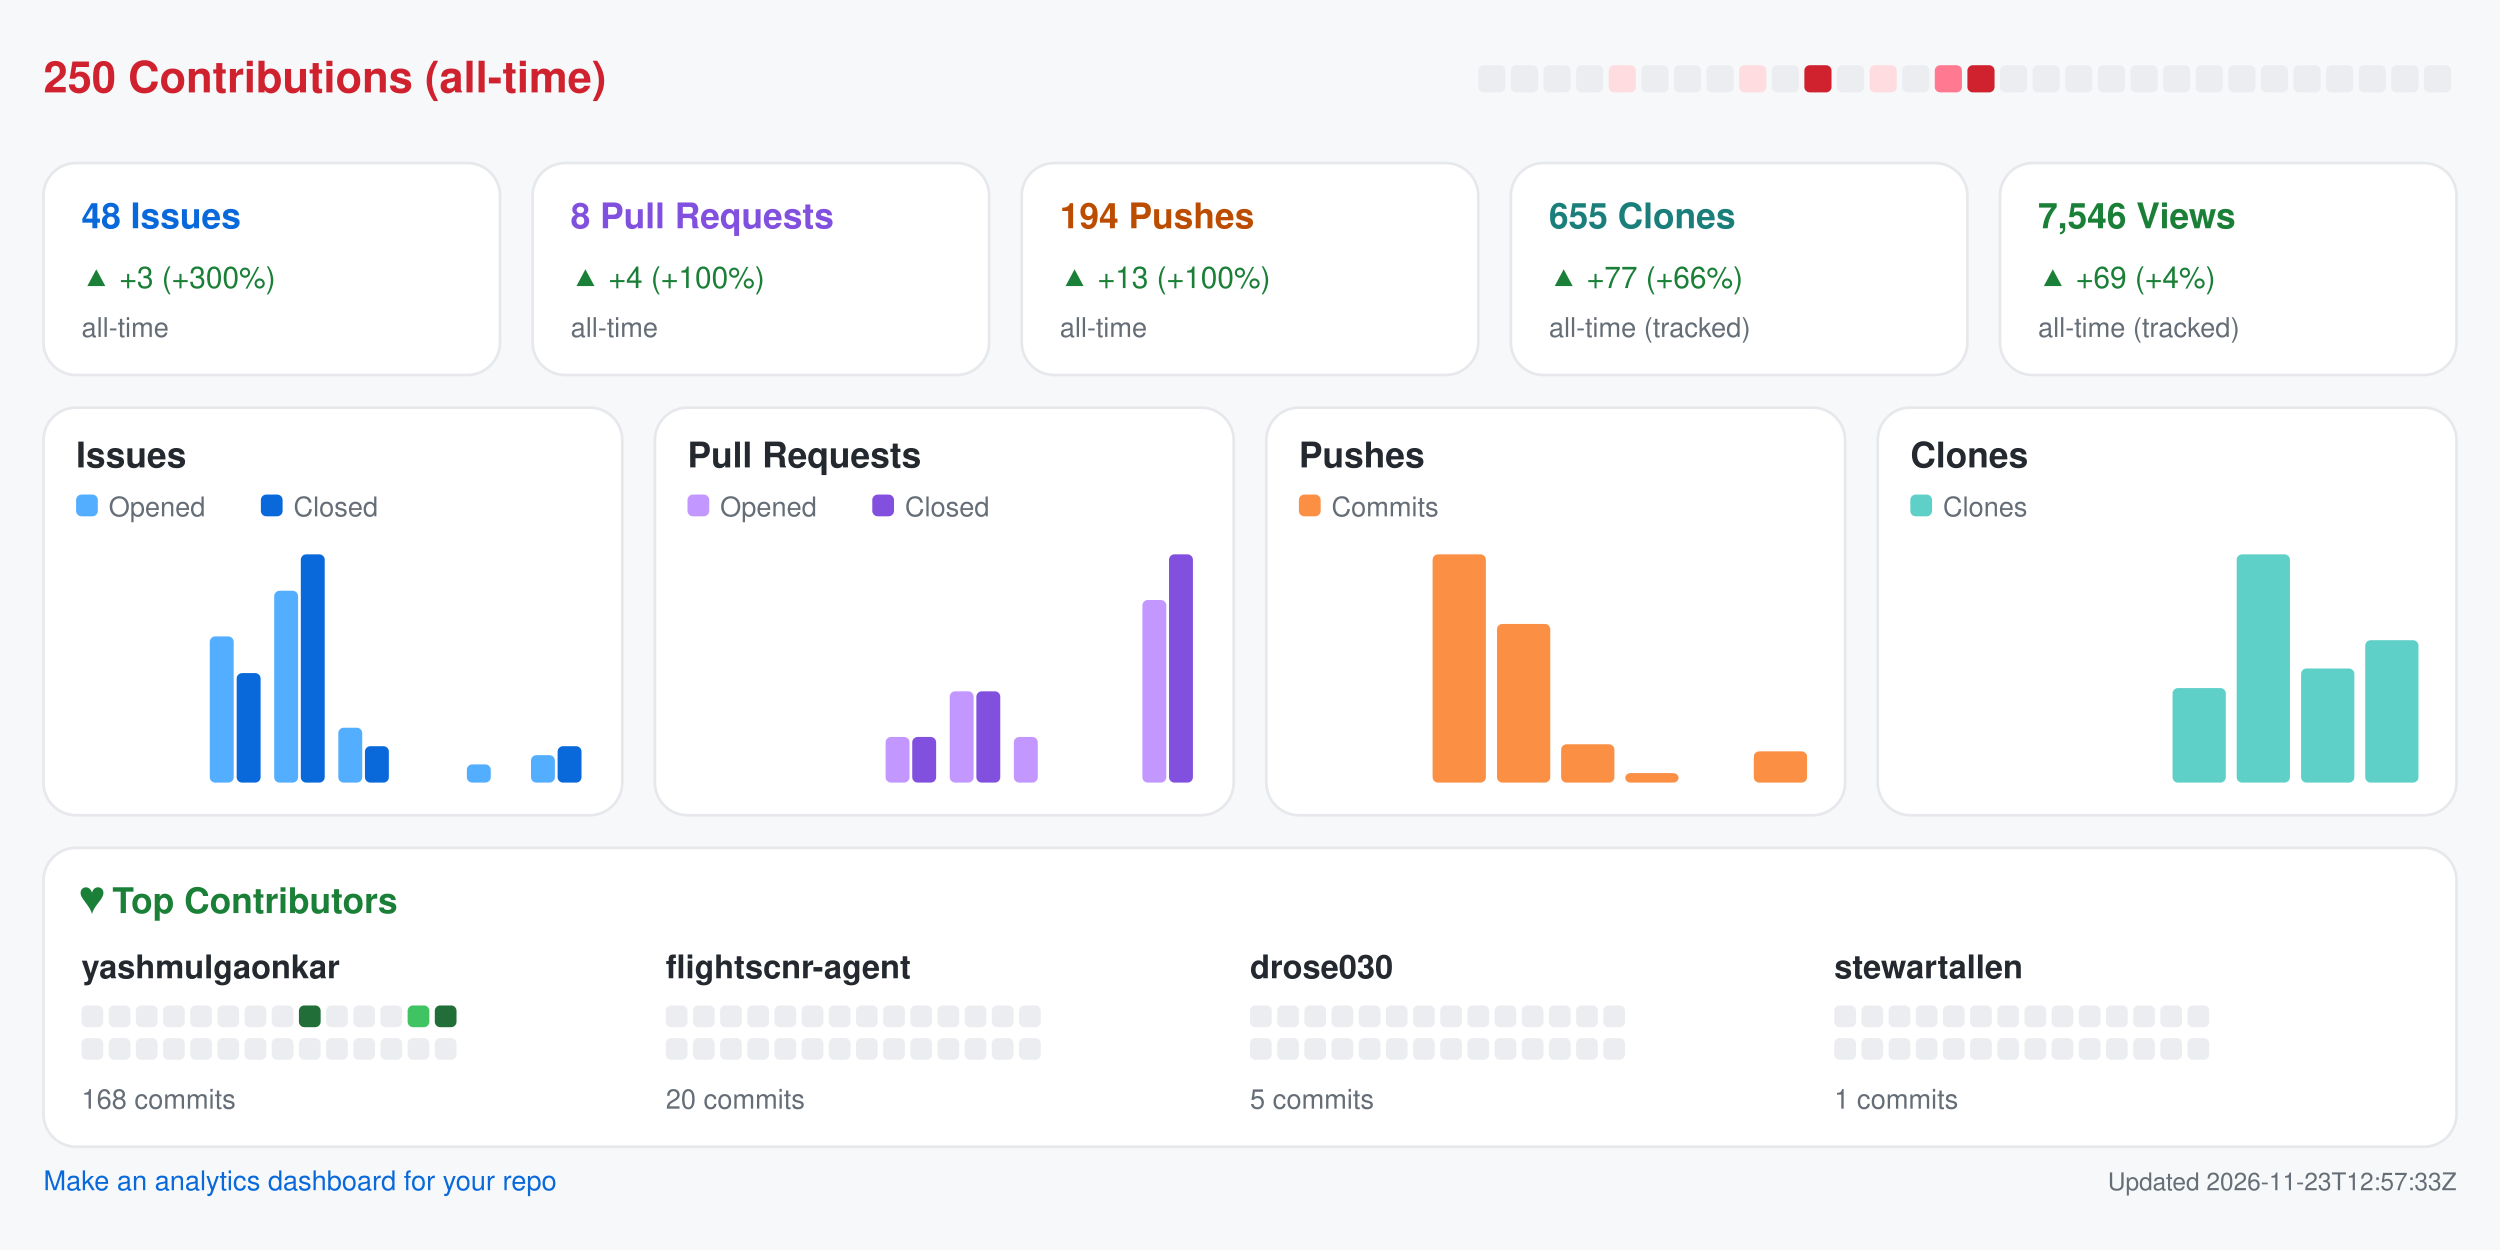
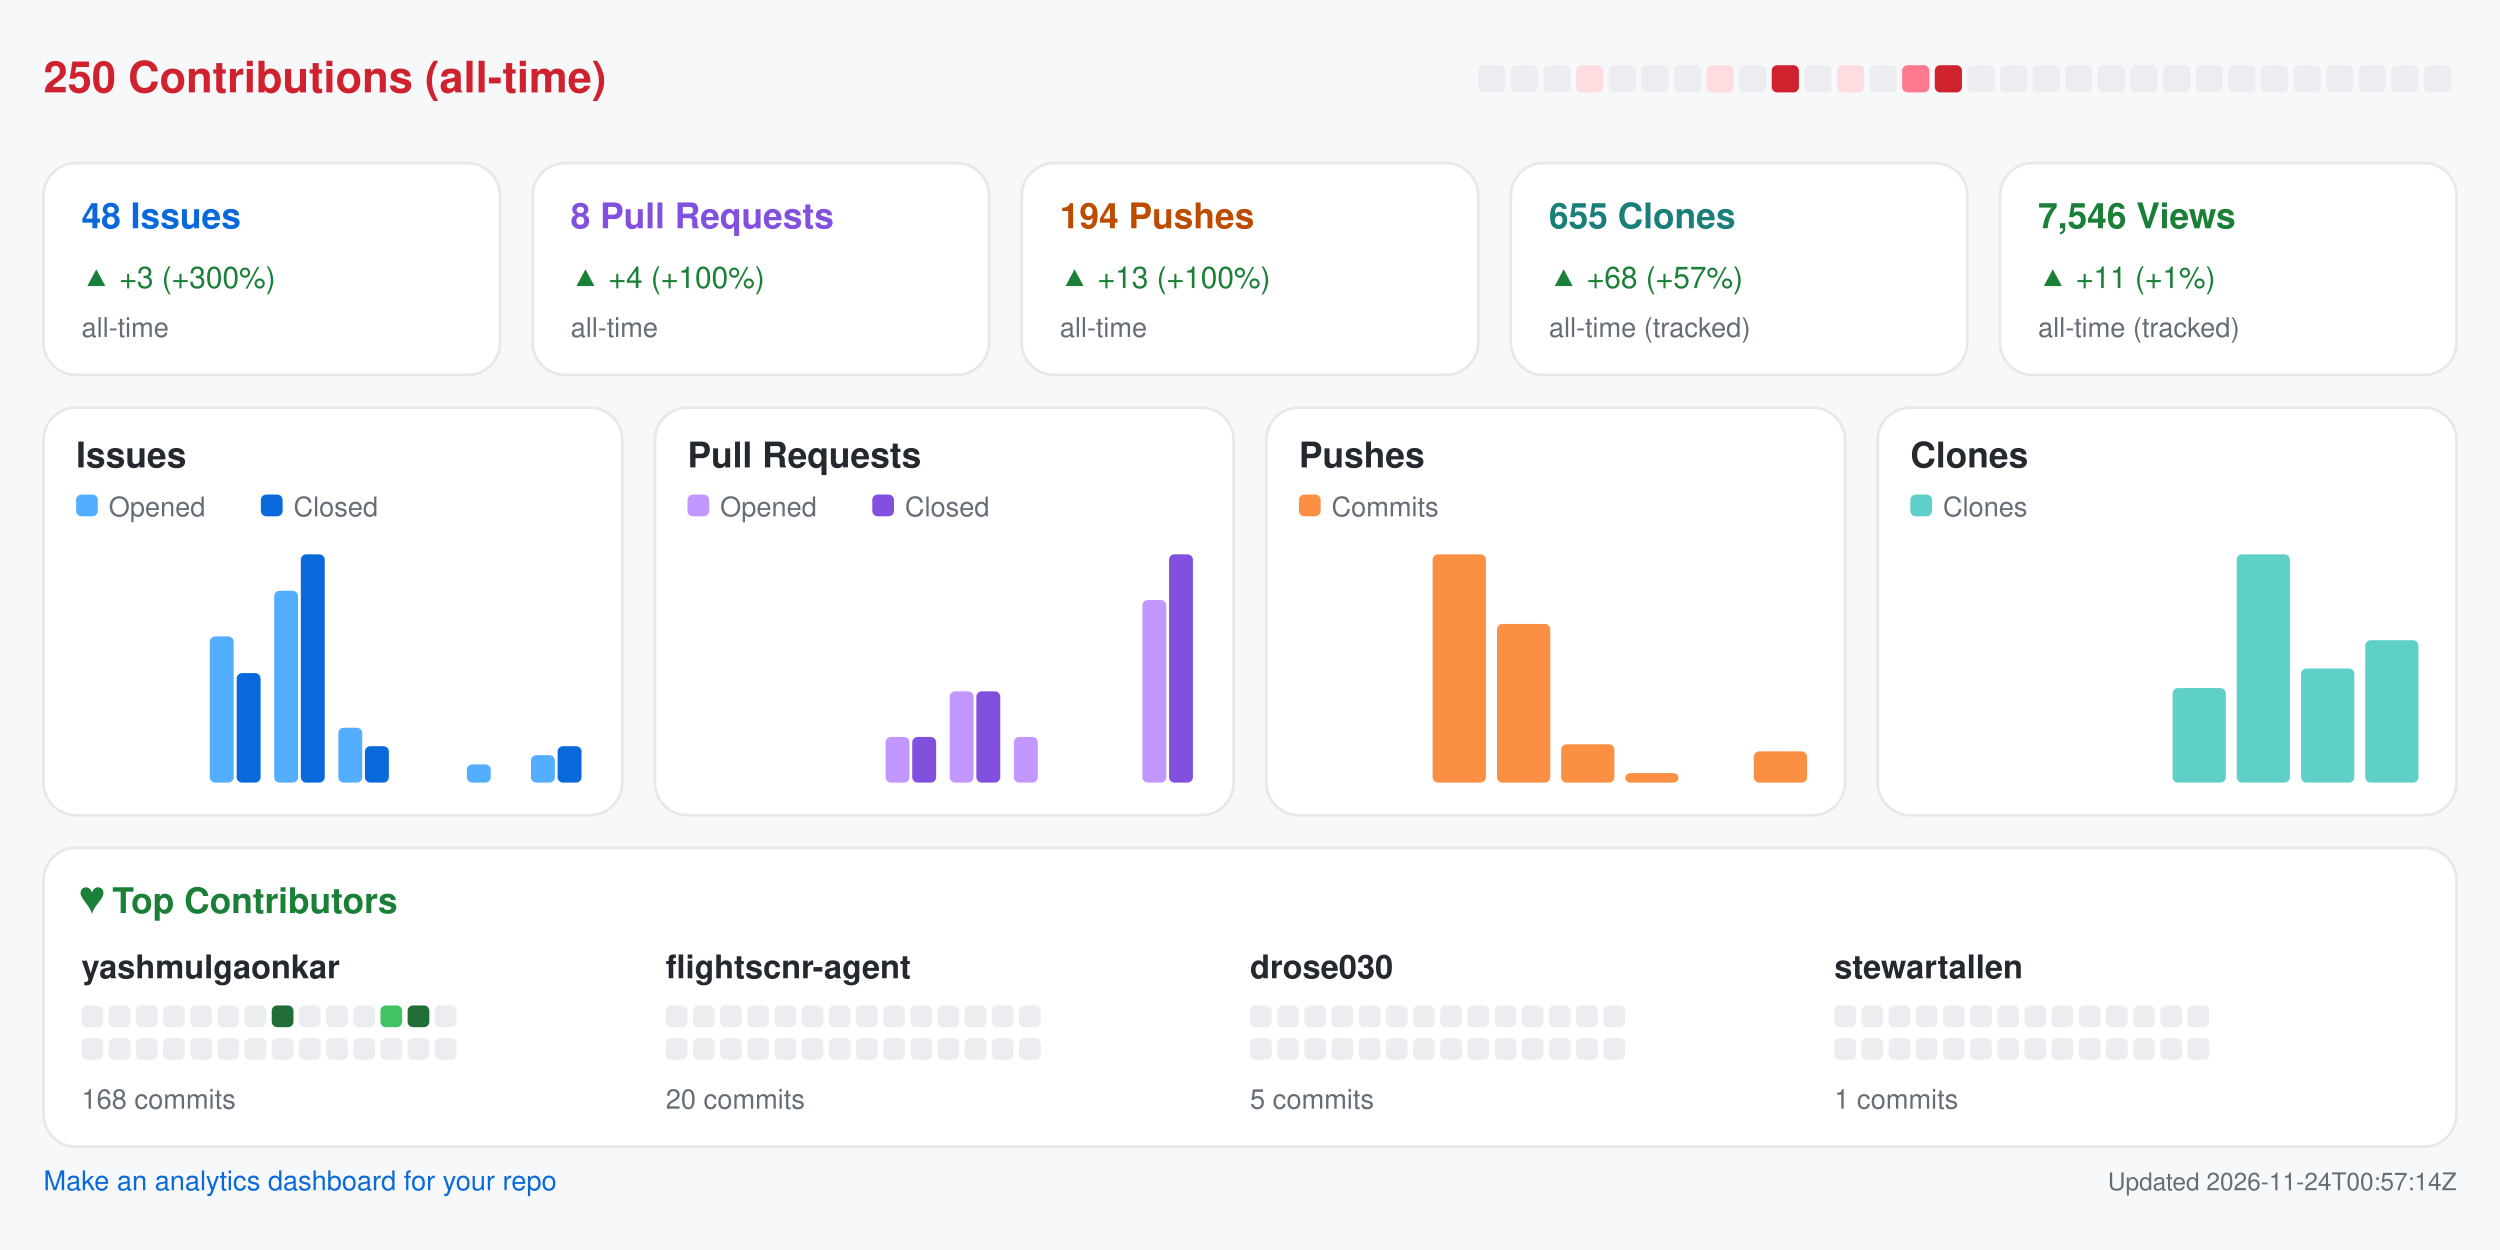
<svg xmlns="http://www.w3.org/2000/svg" width="920" height="460" viewBox="0 0 920 460" role="img" aria-label="Repository analytics for yashmulgaonkar/FlightScnr">
  <rect x="0.0" y="0.0" width="920.0" height="460.0" rx="0" fill="#f6f8fa" />
  <text x="16.0" y="34.0" fill="#cf222e" font-size="16" font-family="-apple-system,BlinkMacSystemFont,Segoe UI,Helvetica,Arial,sans-serif" font-weight="600" text-anchor="start">250 Contributions (all-time)</text>
  <rect x="544.0" y="24.0" width="10.0" height="10.0" rx="2" fill="#ebedf0" />
  <rect x="556.0" y="24.0" width="10.0" height="10.0" rx="2" fill="#ebedf0" />
  <rect x="568.0" y="24.0" width="10.0" height="10.0" rx="2" fill="#ebedf0" />
-   <rect x="580.0" y="24.0" width="10.0" height="10.0" rx="2" fill="#ebedf0" />
-   <rect x="592.0" y="24.0" width="10.0" height="10.0" rx="2" fill="#ffdce0" />
+   <rect x="580.0" y="24.0" width="10.0" height="10.0" rx="2" fill="#ffdce0" />
+   <rect x="592.0" y="24.0" width="10.0" height="10.0" rx="2" fill="#ebedf0" />
  <rect x="604.0" y="24.0" width="10.0" height="10.0" rx="2" fill="#ebedf0" />
  <rect x="616.0" y="24.0" width="10.0" height="10.0" rx="2" fill="#ebedf0" />
-   <rect x="628.0" y="24.0" width="10.0" height="10.0" rx="2" fill="#ebedf0" />
-   <rect x="640.0" y="24.0" width="10.0" height="10.0" rx="2" fill="#ffdce0" />
-   <rect x="652.0" y="24.0" width="10.0" height="10.0" rx="2" fill="#ebedf0" />
-   <rect x="664.0" y="24.0" width="10.0" height="10.0" rx="2" fill="#cf222e" />
-   <rect x="676.0" y="24.0" width="10.0" height="10.0" rx="2" fill="#ebedf0" />
-   <rect x="688.0" y="24.0" width="10.0" height="10.0" rx="2" fill="#ffdce0" />
-   <rect x="700.0" y="24.0" width="10.0" height="10.0" rx="2" fill="#ebedf0" />
-   <rect x="712.0" y="24.0" width="10.0" height="10.0" rx="2" fill="#ff7a90" />
-   <rect x="724.0" y="24.0" width="10.0" height="10.0" rx="2" fill="#cf222e" />
+   <rect x="628.0" y="24.0" width="10.0" height="10.0" rx="2" fill="#ffdce0" />
+   <rect x="640.0" y="24.0" width="10.0" height="10.0" rx="2" fill="#ebedf0" />
+   <rect x="652.0" y="24.0" width="10.0" height="10.0" rx="2" fill="#cf222e" />
+   <rect x="664.0" y="24.0" width="10.0" height="10.0" rx="2" fill="#ebedf0" />
+   <rect x="676.0" y="24.0" width="10.0" height="10.0" rx="2" fill="#ffdce0" />
+   <rect x="688.0" y="24.0" width="10.0" height="10.0" rx="2" fill="#ebedf0" />
+   <rect x="700.0" y="24.0" width="10.0" height="10.0" rx="2" fill="#ff7a90" />
+   <rect x="712.0" y="24.0" width="10.0" height="10.0" rx="2" fill="#cf222e" />
+   <rect x="724.0" y="24.0" width="10.0" height="10.0" rx="2" fill="#ebedf0" />
  <rect x="736.0" y="24.0" width="10.0" height="10.0" rx="2" fill="#ebedf0" />
  <rect x="748.0" y="24.0" width="10.0" height="10.0" rx="2" fill="#ebedf0" />
  <rect x="760.0" y="24.0" width="10.0" height="10.0" rx="2" fill="#ebedf0" />
  <rect x="772.0" y="24.0" width="10.0" height="10.0" rx="2" fill="#ebedf0" />
  <rect x="784.0" y="24.0" width="10.0" height="10.0" rx="2" fill="#ebedf0" />
  <rect x="796.0" y="24.0" width="10.0" height="10.0" rx="2" fill="#ebedf0" />
  <rect x="808.0" y="24.0" width="10.0" height="10.0" rx="2" fill="#ebedf0" />
  <rect x="820.0" y="24.0" width="10.0" height="10.0" rx="2" fill="#ebedf0" />
  <rect x="832.0" y="24.0" width="10.0" height="10.0" rx="2" fill="#ebedf0" />
  <rect x="844.0" y="24.0" width="10.0" height="10.0" rx="2" fill="#ebedf0" />
  <rect x="856.0" y="24.0" width="10.0" height="10.0" rx="2" fill="#ebedf0" />
  <rect x="868.0" y="24.0" width="10.0" height="10.0" rx="2" fill="#ebedf0" />
  <rect x="880.0" y="24.0" width="10.0" height="10.0" rx="2" fill="#ebedf0" />
  <rect x="892.0" y="24.0" width="10.0" height="10.0" rx="2" fill="#ebedf0" />
  <rect x="16.0" y="60.0" width="168.0" height="78.0" rx="12" fill="#ffffff" stroke="#e6e8eb" />
  <text x="30.0" y="84.0" fill="#0969da" font-size="13" font-family="-apple-system,BlinkMacSystemFont,Segoe UI,Helvetica,Arial,sans-serif" font-weight="600" text-anchor="start">48 Issues</text>
  <text x="30.0" y="106.0" fill="#1a7f37" font-size="11" font-family="-apple-system,BlinkMacSystemFont,Segoe UI,Helvetica,Arial,sans-serif" font-weight="400" text-anchor="start">▲ +3 (+300%)</text>
  <text x="30.0" y="124.0" fill="#656d76" font-size="10" font-family="-apple-system,BlinkMacSystemFont,Segoe UI,Helvetica,Arial,sans-serif" font-weight="400" text-anchor="start">all-time</text>
  <rect x="196.0" y="60.0" width="168.0" height="78.0" rx="12" fill="#ffffff" stroke="#e6e8eb" />
  <text x="210.0" y="84.0" fill="#8250df" font-size="13" font-family="-apple-system,BlinkMacSystemFont,Segoe UI,Helvetica,Arial,sans-serif" font-weight="600" text-anchor="start">8 Pull Requests</text>
  <text x="210.0" y="106.0" fill="#1a7f37" font-size="11" font-family="-apple-system,BlinkMacSystemFont,Segoe UI,Helvetica,Arial,sans-serif" font-weight="400" text-anchor="start">▲ +4 (+100%)</text>
  <text x="210.0" y="124.0" fill="#656d76" font-size="10" font-family="-apple-system,BlinkMacSystemFont,Segoe UI,Helvetica,Arial,sans-serif" font-weight="400" text-anchor="start">all-time</text>
  <rect x="376.0" y="60.0" width="168.0" height="78.0" rx="12" fill="#ffffff" stroke="#e6e8eb" />
  <text x="390.0" y="84.0" fill="#bc4c00" font-size="13" font-family="-apple-system,BlinkMacSystemFont,Segoe UI,Helvetica,Arial,sans-serif" font-weight="600" text-anchor="start">194 Pushes</text>
  <text x="390.0" y="106.0" fill="#1a7f37" font-size="11" font-family="-apple-system,BlinkMacSystemFont,Segoe UI,Helvetica,Arial,sans-serif" font-weight="400" text-anchor="start">▲ +13 (+100%)</text>
  <text x="390.0" y="124.0" fill="#656d76" font-size="10" font-family="-apple-system,BlinkMacSystemFont,Segoe UI,Helvetica,Arial,sans-serif" font-weight="400" text-anchor="start">all-time</text>
  <rect x="556.0" y="60.0" width="168.0" height="78.0" rx="12" fill="#ffffff" stroke="#e6e8eb" />
  <text x="570.0" y="84.0" fill="#1a7f7a" font-size="13" font-family="-apple-system,BlinkMacSystemFont,Segoe UI,Helvetica,Arial,sans-serif" font-weight="600" text-anchor="start">655 Clones</text>
-   <text x="570.0" y="106.0" fill="#1a7f37" font-size="11" font-family="-apple-system,BlinkMacSystemFont,Segoe UI,Helvetica,Arial,sans-serif" font-weight="400" text-anchor="start">▲ +77 (+66%)</text>
+   <text x="570.0" y="106.0" fill="#1a7f37" font-size="11" font-family="-apple-system,BlinkMacSystemFont,Segoe UI,Helvetica,Arial,sans-serif" font-weight="400" text-anchor="start">▲ +68 (+57%)</text>
  <text x="570.0" y="124.0" fill="#656d76" font-size="10" font-family="-apple-system,BlinkMacSystemFont,Segoe UI,Helvetica,Arial,sans-serif" font-weight="400" text-anchor="start">all-time (tracked)</text>
  <rect x="736.0" y="60.0" width="168.0" height="78.0" rx="12" fill="#ffffff" stroke="#e6e8eb" />
  <text x="750.0" y="84.0" fill="#1a7f37" font-size="13" font-family="-apple-system,BlinkMacSystemFont,Segoe UI,Helvetica,Arial,sans-serif" font-weight="600" text-anchor="start">7,546 Views</text>
-   <text x="750.0" y="106.0" fill="#1a7f37" font-size="11" font-family="-apple-system,BlinkMacSystemFont,Segoe UI,Helvetica,Arial,sans-serif" font-weight="400" text-anchor="start">▲ +69 (+4%)</text>
+   <text x="750.0" y="106.0" fill="#1a7f37" font-size="11" font-family="-apple-system,BlinkMacSystemFont,Segoe UI,Helvetica,Arial,sans-serif" font-weight="400" text-anchor="start">▲ +11 (+1%)</text>
  <text x="750.0" y="124.0" fill="#656d76" font-size="10" font-family="-apple-system,BlinkMacSystemFont,Segoe UI,Helvetica,Arial,sans-serif" font-weight="400" text-anchor="start">all-time (tracked)</text>
  <rect x="16.0" y="150.0" width="213.0" height="150.0" rx="12" fill="#ffffff" stroke="#e6e8eb" />
  <text x="28.0" y="172.0" fill="#24292f" font-size="13" font-family="-apple-system,BlinkMacSystemFont,Segoe UI,Helvetica,Arial,sans-serif" font-weight="600" text-anchor="start">Issues</text>
  <rect x="28.0" y="182.0" width="8.0" height="8.0" rx="2" fill="#54aeff" />
  <text x="40.0" y="190.0" fill="#656d76" font-size="10" font-family="-apple-system,BlinkMacSystemFont,Segoe UI,Helvetica,Arial,sans-serif" font-weight="400" text-anchor="start">Opened</text>
  <rect x="96.0" y="182.0" width="8.0" height="8.0" rx="2" fill="#0969da" />
  <text x="108.0" y="190.0" fill="#656d76" font-size="10" font-family="-apple-system,BlinkMacSystemFont,Segoe UI,Helvetica,Arial,sans-serif" font-weight="400" text-anchor="start">Closed</text>
  <rect x="30.0" y="288.0" width="8.8" height="0.0" rx="2" fill="#54aeff" />
  <rect x="39.8" y="288.0" width="8.8" height="0.0" rx="2" fill="#0969da" />
  <rect x="53.6" y="288.0" width="8.8" height="0.0" rx="2" fill="#54aeff" />
  <rect x="63.4" y="288.0" width="8.8" height="0.0" rx="2" fill="#0969da" />
  <rect x="77.2" y="234.2" width="8.8" height="53.8" rx="2" fill="#54aeff" />
  <rect x="87.1" y="247.7" width="8.8" height="40.3" rx="2" fill="#0969da" />
  <rect x="100.9" y="217.4" width="8.8" height="70.6" rx="2" fill="#54aeff" />
  <rect x="110.7" y="204.0" width="8.8" height="84.0" rx="2" fill="#0969da" />
  <rect x="124.5" y="267.8" width="8.8" height="20.2" rx="2" fill="#54aeff" />
  <rect x="134.3" y="274.6" width="8.8" height="13.4" rx="2" fill="#0969da" />
  <rect x="148.1" y="288.0" width="8.8" height="0.0" rx="2" fill="#54aeff" />
  <rect x="157.9" y="288.0" width="8.8" height="0.0" rx="2" fill="#0969da" />
  <rect x="171.8" y="281.3" width="8.8" height="6.7" rx="2" fill="#54aeff" />
  <rect x="181.6" y="288.0" width="8.8" height="0.0" rx="2" fill="#0969da" />
  <rect x="195.4" y="277.9" width="8.8" height="10.1" rx="2" fill="#54aeff" />
  <rect x="205.2" y="274.6" width="8.8" height="13.4" rx="2" fill="#0969da" />
  <rect x="241.0" y="150.0" width="213.0" height="150.0" rx="12" fill="#ffffff" stroke="#e6e8eb" />
  <text x="253.0" y="172.0" fill="#24292f" font-size="13" font-family="-apple-system,BlinkMacSystemFont,Segoe UI,Helvetica,Arial,sans-serif" font-weight="600" text-anchor="start">Pull Requests</text>
  <rect x="253.0" y="182.0" width="8.0" height="8.0" rx="2" fill="#c297ff" />
  <text x="265.0" y="190.0" fill="#656d76" font-size="10" font-family="-apple-system,BlinkMacSystemFont,Segoe UI,Helvetica,Arial,sans-serif" font-weight="400" text-anchor="start">Opened</text>
  <rect x="321.0" y="182.0" width="8.0" height="8.0" rx="2" fill="#8250df" />
  <text x="333.0" y="190.0" fill="#656d76" font-size="10" font-family="-apple-system,BlinkMacSystemFont,Segoe UI,Helvetica,Arial,sans-serif" font-weight="400" text-anchor="start">Closed</text>
  <rect x="255.0" y="288.0" width="8.8" height="0.0" rx="2" fill="#c297ff" />
  <rect x="264.8" y="288.0" width="8.8" height="0.0" rx="2" fill="#8250df" />
  <rect x="278.6" y="288.0" width="8.8" height="0.0" rx="2" fill="#c297ff" />
  <rect x="288.4" y="288.0" width="8.8" height="0.0" rx="2" fill="#8250df" />
  <rect x="302.2" y="288.0" width="8.8" height="0.0" rx="2" fill="#c297ff" />
  <rect x="312.1" y="288.0" width="8.8" height="0.0" rx="2" fill="#8250df" />
  <rect x="325.9" y="271.2" width="8.8" height="16.8" rx="2" fill="#c297ff" />
  <rect x="335.7" y="271.2" width="8.8" height="16.8" rx="2" fill="#8250df" />
  <rect x="349.5" y="254.4" width="8.8" height="33.6" rx="2" fill="#c297ff" />
  <rect x="359.3" y="254.4" width="8.8" height="33.6" rx="2" fill="#8250df" />
  <rect x="373.1" y="271.2" width="8.8" height="16.8" rx="2" fill="#c297ff" />
  <rect x="382.9" y="288.0" width="8.8" height="0.0" rx="2" fill="#8250df" />
  <rect x="396.8" y="288.0" width="8.8" height="0.0" rx="2" fill="#c297ff" />
  <rect x="406.6" y="288.0" width="8.8" height="0.0" rx="2" fill="#8250df" />
  <rect x="420.4" y="220.8" width="8.8" height="67.2" rx="2" fill="#c297ff" />
  <rect x="430.2" y="204.0" width="8.8" height="84.0" rx="2" fill="#8250df" />
  <rect x="466.0" y="150.0" width="213.0" height="150.0" rx="12" fill="#ffffff" stroke="#e6e8eb" />
  <text x="478.0" y="172.0" fill="#24292f" font-size="13" font-family="-apple-system,BlinkMacSystemFont,Segoe UI,Helvetica,Arial,sans-serif" font-weight="600" text-anchor="start">Pushes</text>
  <rect x="478.0" y="182.0" width="8.0" height="8.0" rx="2" fill="#fb8f44" />
  <text x="490.0" y="190.0" fill="#656d76" font-size="10" font-family="-apple-system,BlinkMacSystemFont,Segoe UI,Helvetica,Arial,sans-serif" font-weight="400" text-anchor="start">Commits</text>
  <rect x="480.0" y="288.0" width="19.6" height="0.0" rx="2" fill="#fb8f44" />
  <rect x="503.6" y="288.0" width="19.6" height="0.0" rx="2" fill="#fb8f44" />
  <rect x="527.2" y="204.0" width="19.6" height="84.0" rx="2" fill="#fb8f44" />
  <rect x="550.9" y="229.6" width="19.6" height="58.4" rx="2" fill="#fb8f44" />
  <rect x="574.5" y="273.9" width="19.6" height="14.1" rx="2" fill="#fb8f44" />
  <rect x="598.1" y="284.5" width="19.6" height="3.5" rx="2" fill="#fb8f44" />
  <rect x="621.8" y="288.0" width="19.6" height="0.0" rx="2" fill="#fb8f44" />
  <rect x="645.4" y="276.5" width="19.6" height="11.5" rx="2" fill="#fb8f44" />
  <rect x="691.0" y="150.0" width="213.0" height="150.0" rx="12" fill="#ffffff" stroke="#e6e8eb" />
  <text x="703.0" y="172.0" fill="#24292f" font-size="13" font-family="-apple-system,BlinkMacSystemFont,Segoe UI,Helvetica,Arial,sans-serif" font-weight="600" text-anchor="start">Clones</text>
  <rect x="703.0" y="182.0" width="8.0" height="8.0" rx="2" fill="#5fd0c8" />
  <text x="715.0" y="190.0" fill="#656d76" font-size="10" font-family="-apple-system,BlinkMacSystemFont,Segoe UI,Helvetica,Arial,sans-serif" font-weight="400" text-anchor="start">Clones</text>
  <rect x="705.0" y="288.0" width="19.6" height="0.0" rx="2" fill="#5fd0c8" />
  <rect x="728.6" y="288.0" width="19.6" height="0.0" rx="2" fill="#5fd0c8" />
  <rect x="752.2" y="288.0" width="19.6" height="0.0" rx="2" fill="#5fd0c8" />
  <rect x="775.9" y="288.0" width="19.6" height="0.0" rx="2" fill="#5fd0c8" />
  <rect x="799.5" y="253.2" width="19.6" height="34.8" rx="2" fill="#5fd0c8" />
  <rect x="823.1" y="204.0" width="19.6" height="84.0" rx="2" fill="#5fd0c8" />
  <rect x="846.8" y="246.0" width="19.6" height="42.0" rx="2" fill="#5fd0c8" />
  <rect x="870.4" y="235.6" width="19.6" height="52.4" rx="2" fill="#5fd0c8" />
  <rect x="16.0" y="312.0" width="888.0" height="110.0" rx="12" fill="#ffffff" stroke="#e6e8eb" />
  <text x="30.0" y="336.0" fill="#1a7f37" font-size="13" font-family="-apple-system,BlinkMacSystemFont,Segoe UI,Helvetica,Arial,sans-serif" font-weight="600" text-anchor="start">♥  Top Contributors</text>
  <text x="30.0" y="360.0" fill="#24292f" font-size="12" font-family="-apple-system,BlinkMacSystemFont,Segoe UI,Helvetica,Arial,sans-serif" font-weight="600" text-anchor="start">yashmulgaonkar</text>
  <rect x="30.0" y="370.0" width="8.0" height="8.0" rx="2" fill="#ebedf0" />
  <rect x="40.0" y="370.0" width="8.0" height="8.0" rx="2" fill="#ebedf0" />
  <rect x="50.0" y="370.0" width="8.0" height="8.0" rx="2" fill="#ebedf0" />
  <rect x="60.0" y="370.0" width="8.0" height="8.0" rx="2" fill="#ebedf0" />
  <rect x="70.0" y="370.0" width="8.0" height="8.0" rx="2" fill="#ebedf0" />
  <rect x="80.0" y="370.0" width="8.0" height="8.0" rx="2" fill="#ebedf0" />
  <rect x="90.0" y="370.0" width="8.0" height="8.0" rx="2" fill="#ebedf0" />
-   <rect x="100.0" y="370.0" width="8.0" height="8.0" rx="2" fill="#ebedf0" />
-   <rect x="110.0" y="370.0" width="8.0" height="8.0" rx="2" fill="#216e39" />
+   <rect x="100.0" y="370.0" width="8.0" height="8.0" rx="2" fill="#216e39" />
+   <rect x="110.0" y="370.0" width="8.0" height="8.0" rx="2" fill="#ebedf0" />
  <rect x="120.0" y="370.0" width="8.0" height="8.0" rx="2" fill="#ebedf0" />
  <rect x="130.0" y="370.0" width="8.0" height="8.0" rx="2" fill="#ebedf0" />
-   <rect x="140.0" y="370.0" width="8.0" height="8.0" rx="2" fill="#ebedf0" />
-   <rect x="150.0" y="370.0" width="8.0" height="8.0" rx="2" fill="#40c463" />
-   <rect x="160.0" y="370.0" width="8.0" height="8.0" rx="2" fill="#216e39" />
+   <rect x="140.0" y="370.0" width="8.0" height="8.0" rx="2" fill="#40c463" />
+   <rect x="150.0" y="370.0" width="8.0" height="8.0" rx="2" fill="#216e39" />
+   <rect x="160.0" y="370.0" width="8.0" height="8.0" rx="2" fill="#ebedf0" />
  <rect x="30.0" y="382.0" width="8.0" height="8.0" rx="2" fill="#ebedf0" />
  <rect x="40.0" y="382.0" width="8.0" height="8.0" rx="2" fill="#ebedf0" />
  <rect x="50.0" y="382.0" width="8.0" height="8.0" rx="2" fill="#ebedf0" />
  <rect x="60.0" y="382.0" width="8.0" height="8.0" rx="2" fill="#ebedf0" />
  <rect x="70.0" y="382.0" width="8.0" height="8.0" rx="2" fill="#ebedf0" />
  <rect x="80.0" y="382.0" width="8.0" height="8.0" rx="2" fill="#ebedf0" />
  <rect x="90.0" y="382.0" width="8.0" height="8.0" rx="2" fill="#ebedf0" />
  <rect x="100.0" y="382.0" width="8.0" height="8.0" rx="2" fill="#ebedf0" />
  <rect x="110.0" y="382.0" width="8.0" height="8.0" rx="2" fill="#ebedf0" />
  <rect x="120.0" y="382.0" width="8.0" height="8.0" rx="2" fill="#ebedf0" />
  <rect x="130.0" y="382.0" width="8.0" height="8.0" rx="2" fill="#ebedf0" />
  <rect x="140.0" y="382.0" width="8.0" height="8.0" rx="2" fill="#ebedf0" />
  <rect x="150.0" y="382.0" width="8.0" height="8.0" rx="2" fill="#ebedf0" />
  <rect x="160.0" y="382.0" width="8.0" height="8.0" rx="2" fill="#ebedf0" />
  <text x="30.0" y="408.0" fill="#656d76" font-size="10" font-family="-apple-system,BlinkMacSystemFont,Segoe UI,Helvetica,Arial,sans-serif" font-weight="400" text-anchor="start">168 commits</text>
  <text x="245.0" y="360.0" fill="#24292f" font-size="12" font-family="-apple-system,BlinkMacSystemFont,Segoe UI,Helvetica,Arial,sans-serif" font-weight="600" text-anchor="start">flightscnr-agent</text>
  <rect x="245.0" y="370.0" width="8.0" height="8.0" rx="2" fill="#ebedf0" />
  <rect x="255.0" y="370.0" width="8.0" height="8.0" rx="2" fill="#ebedf0" />
  <rect x="265.0" y="370.0" width="8.0" height="8.0" rx="2" fill="#ebedf0" />
  <rect x="275.0" y="370.0" width="8.0" height="8.0" rx="2" fill="#ebedf0" />
  <rect x="285.0" y="370.0" width="8.0" height="8.0" rx="2" fill="#ebedf0" />
  <rect x="295.0" y="370.0" width="8.0" height="8.0" rx="2" fill="#ebedf0" />
  <rect x="305.0" y="370.0" width="8.0" height="8.0" rx="2" fill="#ebedf0" />
  <rect x="315.0" y="370.0" width="8.0" height="8.0" rx="2" fill="#ebedf0" />
  <rect x="325.0" y="370.0" width="8.0" height="8.0" rx="2" fill="#ebedf0" />
  <rect x="335.0" y="370.0" width="8.0" height="8.0" rx="2" fill="#ebedf0" />
  <rect x="345.0" y="370.0" width="8.0" height="8.0" rx="2" fill="#ebedf0" />
  <rect x="355.0" y="370.0" width="8.0" height="8.0" rx="2" fill="#ebedf0" />
  <rect x="365.0" y="370.0" width="8.0" height="8.0" rx="2" fill="#ebedf0" />
  <rect x="375.0" y="370.0" width="8.0" height="8.0" rx="2" fill="#ebedf0" />
  <rect x="245.0" y="382.0" width="8.0" height="8.0" rx="2" fill="#ebedf0" />
  <rect x="255.0" y="382.0" width="8.0" height="8.0" rx="2" fill="#ebedf0" />
  <rect x="265.0" y="382.0" width="8.0" height="8.0" rx="2" fill="#ebedf0" />
  <rect x="275.0" y="382.0" width="8.0" height="8.0" rx="2" fill="#ebedf0" />
  <rect x="285.0" y="382.0" width="8.0" height="8.0" rx="2" fill="#ebedf0" />
  <rect x="295.0" y="382.0" width="8.0" height="8.0" rx="2" fill="#ebedf0" />
  <rect x="305.0" y="382.0" width="8.0" height="8.0" rx="2" fill="#ebedf0" />
  <rect x="315.0" y="382.0" width="8.0" height="8.0" rx="2" fill="#ebedf0" />
  <rect x="325.0" y="382.0" width="8.0" height="8.0" rx="2" fill="#ebedf0" />
  <rect x="335.0" y="382.0" width="8.0" height="8.0" rx="2" fill="#ebedf0" />
  <rect x="345.0" y="382.0" width="8.0" height="8.0" rx="2" fill="#ebedf0" />
  <rect x="355.0" y="382.0" width="8.0" height="8.0" rx="2" fill="#ebedf0" />
  <rect x="365.0" y="382.0" width="8.0" height="8.0" rx="2" fill="#ebedf0" />
  <rect x="375.0" y="382.0" width="8.0" height="8.0" rx="2" fill="#ebedf0" />
  <text x="245.0" y="408.0" fill="#656d76" font-size="10" font-family="-apple-system,BlinkMacSystemFont,Segoe UI,Helvetica,Arial,sans-serif" font-weight="400" text-anchor="start">20 commits</text>
  <text x="460.0" y="360.0" fill="#24292f" font-size="12" font-family="-apple-system,BlinkMacSystemFont,Segoe UI,Helvetica,Arial,sans-serif" font-weight="600" text-anchor="start">drose030</text>
  <rect x="460.0" y="370.0" width="8.0" height="8.0" rx="2" fill="#ebedf0" />
  <rect x="470.0" y="370.0" width="8.0" height="8.0" rx="2" fill="#ebedf0" />
  <rect x="480.0" y="370.0" width="8.0" height="8.0" rx="2" fill="#ebedf0" />
  <rect x="490.0" y="370.0" width="8.0" height="8.0" rx="2" fill="#ebedf0" />
  <rect x="500.0" y="370.0" width="8.0" height="8.0" rx="2" fill="#ebedf0" />
  <rect x="510.0" y="370.0" width="8.0" height="8.0" rx="2" fill="#ebedf0" />
  <rect x="520.0" y="370.0" width="8.0" height="8.0" rx="2" fill="#ebedf0" />
  <rect x="530.0" y="370.0" width="8.0" height="8.0" rx="2" fill="#ebedf0" />
  <rect x="540.0" y="370.0" width="8.0" height="8.0" rx="2" fill="#ebedf0" />
  <rect x="550.0" y="370.0" width="8.0" height="8.0" rx="2" fill="#ebedf0" />
  <rect x="560.0" y="370.0" width="8.0" height="8.0" rx="2" fill="#ebedf0" />
  <rect x="570.0" y="370.0" width="8.0" height="8.0" rx="2" fill="#ebedf0" />
  <rect x="580.0" y="370.0" width="8.0" height="8.0" rx="2" fill="#ebedf0" />
  <rect x="590.0" y="370.0" width="8.0" height="8.0" rx="2" fill="#ebedf0" />
  <rect x="460.0" y="382.0" width="8.0" height="8.0" rx="2" fill="#ebedf0" />
  <rect x="470.0" y="382.0" width="8.0" height="8.0" rx="2" fill="#ebedf0" />
  <rect x="480.0" y="382.0" width="8.0" height="8.0" rx="2" fill="#ebedf0" />
  <rect x="490.0" y="382.0" width="8.0" height="8.0" rx="2" fill="#ebedf0" />
  <rect x="500.0" y="382.0" width="8.0" height="8.0" rx="2" fill="#ebedf0" />
  <rect x="510.0" y="382.0" width="8.0" height="8.0" rx="2" fill="#ebedf0" />
  <rect x="520.0" y="382.0" width="8.0" height="8.0" rx="2" fill="#ebedf0" />
  <rect x="530.0" y="382.0" width="8.0" height="8.0" rx="2" fill="#ebedf0" />
  <rect x="540.0" y="382.0" width="8.0" height="8.0" rx="2" fill="#ebedf0" />
  <rect x="550.0" y="382.0" width="8.0" height="8.0" rx="2" fill="#ebedf0" />
  <rect x="560.0" y="382.0" width="8.0" height="8.0" rx="2" fill="#ebedf0" />
  <rect x="570.0" y="382.0" width="8.0" height="8.0" rx="2" fill="#ebedf0" />
  <rect x="580.0" y="382.0" width="8.0" height="8.0" rx="2" fill="#ebedf0" />
  <rect x="590.0" y="382.0" width="8.0" height="8.0" rx="2" fill="#ebedf0" />
  <text x="460.0" y="408.0" fill="#656d76" font-size="10" font-family="-apple-system,BlinkMacSystemFont,Segoe UI,Helvetica,Arial,sans-serif" font-weight="400" text-anchor="start">5 commits</text>
  <text x="675.0" y="360.0" fill="#24292f" font-size="12" font-family="-apple-system,BlinkMacSystemFont,Segoe UI,Helvetica,Arial,sans-serif" font-weight="600" text-anchor="start">stewartallen</text>
  <rect x="675.0" y="370.0" width="8.0" height="8.0" rx="2" fill="#ebedf0" />
  <rect x="685.0" y="370.0" width="8.0" height="8.0" rx="2" fill="#ebedf0" />
  <rect x="695.0" y="370.0" width="8.0" height="8.0" rx="2" fill="#ebedf0" />
  <rect x="705.0" y="370.0" width="8.0" height="8.0" rx="2" fill="#ebedf0" />
  <rect x="715.0" y="370.0" width="8.0" height="8.0" rx="2" fill="#ebedf0" />
  <rect x="725.0" y="370.0" width="8.0" height="8.0" rx="2" fill="#ebedf0" />
  <rect x="735.0" y="370.0" width="8.0" height="8.0" rx="2" fill="#ebedf0" />
  <rect x="745.0" y="370.0" width="8.0" height="8.0" rx="2" fill="#ebedf0" />
  <rect x="755.0" y="370.0" width="8.0" height="8.0" rx="2" fill="#ebedf0" />
  <rect x="765.0" y="370.0" width="8.0" height="8.0" rx="2" fill="#ebedf0" />
  <rect x="775.0" y="370.0" width="8.0" height="8.0" rx="2" fill="#ebedf0" />
  <rect x="785.0" y="370.0" width="8.0" height="8.0" rx="2" fill="#ebedf0" />
  <rect x="795.0" y="370.0" width="8.0" height="8.0" rx="2" fill="#ebedf0" />
  <rect x="805.0" y="370.0" width="8.0" height="8.0" rx="2" fill="#ebedf0" />
  <rect x="675.0" y="382.0" width="8.0" height="8.0" rx="2" fill="#ebedf0" />
  <rect x="685.0" y="382.0" width="8.0" height="8.0" rx="2" fill="#ebedf0" />
  <rect x="695.0" y="382.0" width="8.0" height="8.0" rx="2" fill="#ebedf0" />
  <rect x="705.0" y="382.0" width="8.0" height="8.0" rx="2" fill="#ebedf0" />
  <rect x="715.0" y="382.0" width="8.0" height="8.0" rx="2" fill="#ebedf0" />
  <rect x="725.0" y="382.0" width="8.0" height="8.0" rx="2" fill="#ebedf0" />
  <rect x="735.0" y="382.0" width="8.0" height="8.0" rx="2" fill="#ebedf0" />
  <rect x="745.0" y="382.0" width="8.0" height="8.0" rx="2" fill="#ebedf0" />
  <rect x="755.0" y="382.0" width="8.0" height="8.0" rx="2" fill="#ebedf0" />
  <rect x="765.0" y="382.0" width="8.0" height="8.0" rx="2" fill="#ebedf0" />
  <rect x="775.0" y="382.0" width="8.0" height="8.0" rx="2" fill="#ebedf0" />
  <rect x="785.0" y="382.0" width="8.0" height="8.0" rx="2" fill="#ebedf0" />
  <rect x="795.0" y="382.0" width="8.0" height="8.0" rx="2" fill="#ebedf0" />
  <rect x="805.0" y="382.0" width="8.0" height="8.0" rx="2" fill="#ebedf0" />
  <text x="675.0" y="408.0" fill="#656d76" font-size="10" font-family="-apple-system,BlinkMacSystemFont,Segoe UI,Helvetica,Arial,sans-serif" font-weight="400" text-anchor="start">1 commits</text>
  <a href="https://github.com/yashmulgaonkar/repo-analytics" target="_blank" rel="noopener noreferrer">
    <text x="16.0" y="438.0" fill="#0969da" font-size="10" font-family="-apple-system,BlinkMacSystemFont,Segoe UI,Helvetica,Arial,sans-serif" font-weight="400" text-anchor="start">Make an analytics dashboard for your repo</text>
  </a>
-   <text x="904.0" y="438.0" fill="#656d76" font-size="9" font-family="-apple-system,BlinkMacSystemFont,Segoe UI,Helvetica,Arial,sans-serif" font-weight="400" text-anchor="end">Updated 2026-11-23T12:57:33Z</text>
+   <text x="904.0" y="438.0" fill="#656d76" font-size="9" font-family="-apple-system,BlinkMacSystemFont,Segoe UI,Helvetica,Arial,sans-serif" font-weight="400" text-anchor="end">Updated 2026-11-24T00:57:14Z</text>
</svg>
